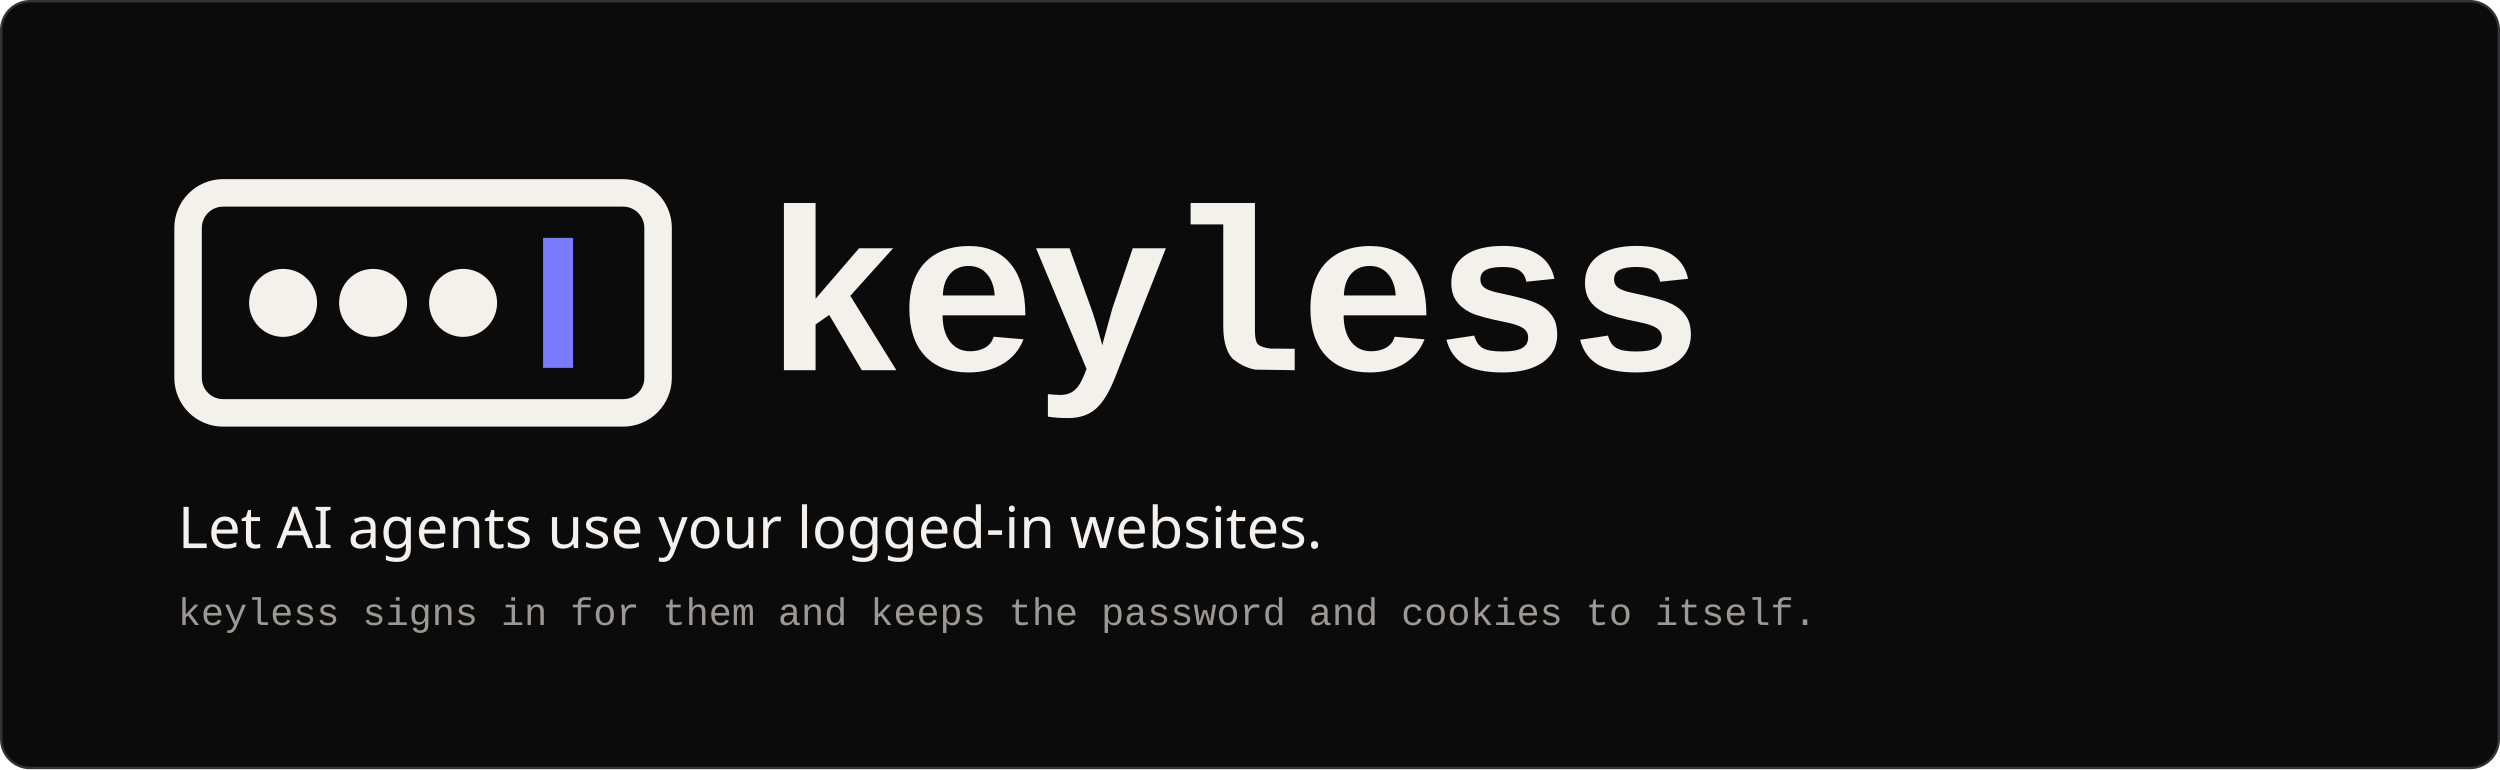
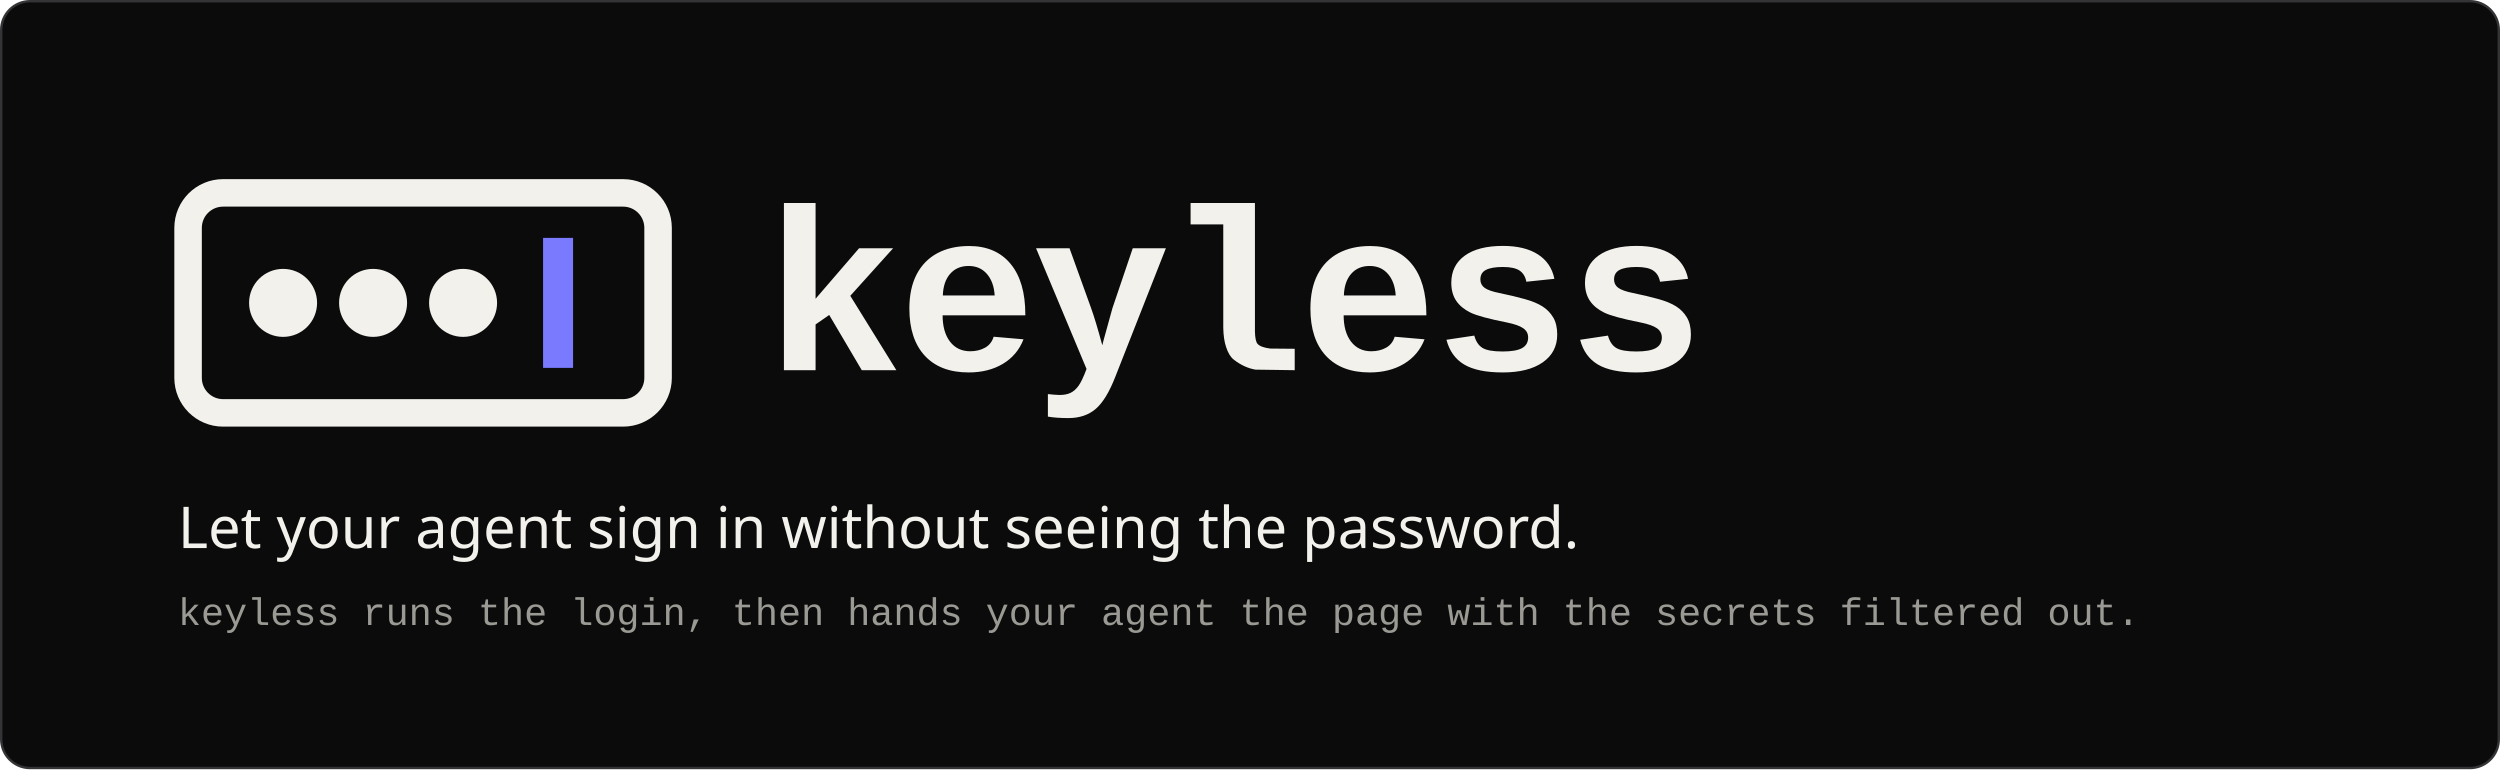
<svg xmlns="http://www.w3.org/2000/svg" viewBox="0 0 1040 320" width="1040" role="img" aria-label="keyless: sealed browser sessions for AI agents">
  <rect x="0.5" y="0.5" width="1039" height="319" rx="12" fill="#0b0b0c" stroke="#343437" />
  <g transform="translate(72 74) scale(2.08)">
    <rect x="3" y="3" width="94" height="44" rx="7" fill="none" stroke="#f2f1ec" stroke-width="5.5" />
    <circle cx="22" cy="25" r="6.8" fill="#f2f1ec" />
    <circle cx="40" cy="25" r="6.8" fill="#f2f1ec" />
    <circle cx="58" cy="25" r="6.8" fill="#f2f1ec" />
    <rect x="74" y="12" width="6" height="26" fill="#7a7aff" />
  </g>
  <text x="318" y="154" font-family="'JetBrains Mono', ui-monospace, SFMono-Regular, 'SF Mono', Menlo, Consolas, 'Liberation Mono', monospace" font-size="96" font-weight="700" letter-spacing="-2" fill="#f2f1ec">keyless</text>
-   <text x="74" y="228" font-family="'IBM Plex Sans', -apple-system, BlinkMacSystemFont, 'Segoe UI', 'Noto Sans', Helvetica, Arial, sans-serif" font-size="24" font-weight="500" fill="#f2f1ec">Let AI agents use your logged-in websites.</text>
-   <text x="74" y="260" font-family="'JetBrains Mono', ui-monospace, SFMono-Regular, 'SF Mono', Menlo, Consolas, 'Liberation Mono', monospace" font-size="16" fill="#9a9993">keyless signs in for them and keeps the password and cookies to itself.</text>
+   <text x="74" y="228" font-family="'IBM Plex Sans', -apple-system, BlinkMacSystemFont, 'Segoe UI', 'Noto Sans', Helvetica, Arial, sans-serif" font-size="24" font-weight="500" fill="#f2f1ec">Let your agent sign in without seeing the password.</text>
+   <text x="74" y="260" font-family="'JetBrains Mono', ui-monospace, SFMono-Regular, 'SF Mono', Menlo, Consolas, 'Liberation Mono', monospace" font-size="16" fill="#9a9993">keyless runs the login, then hands your agent the page with the secrets filtered out.</text>
</svg>
